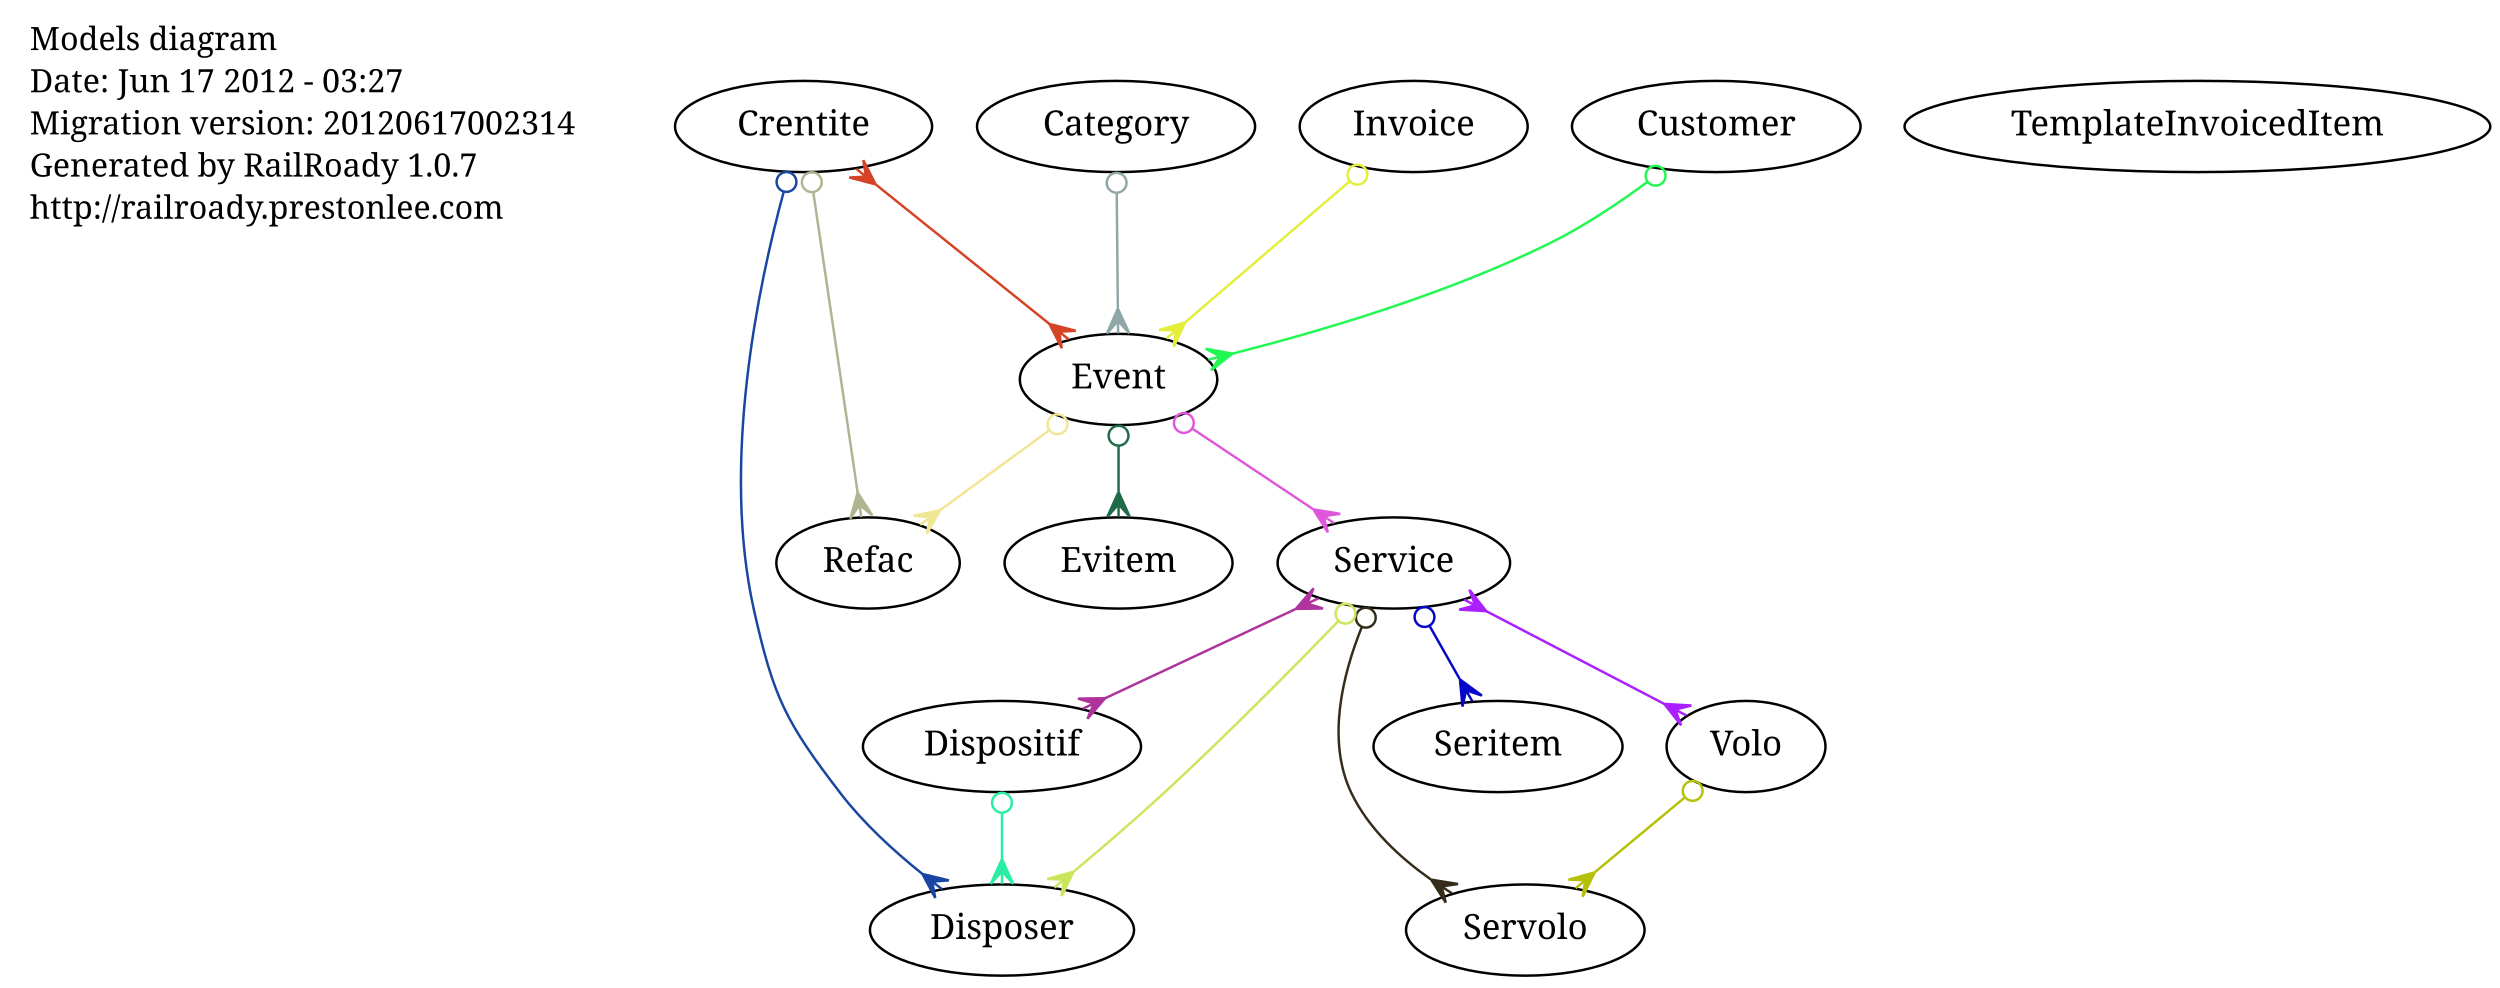
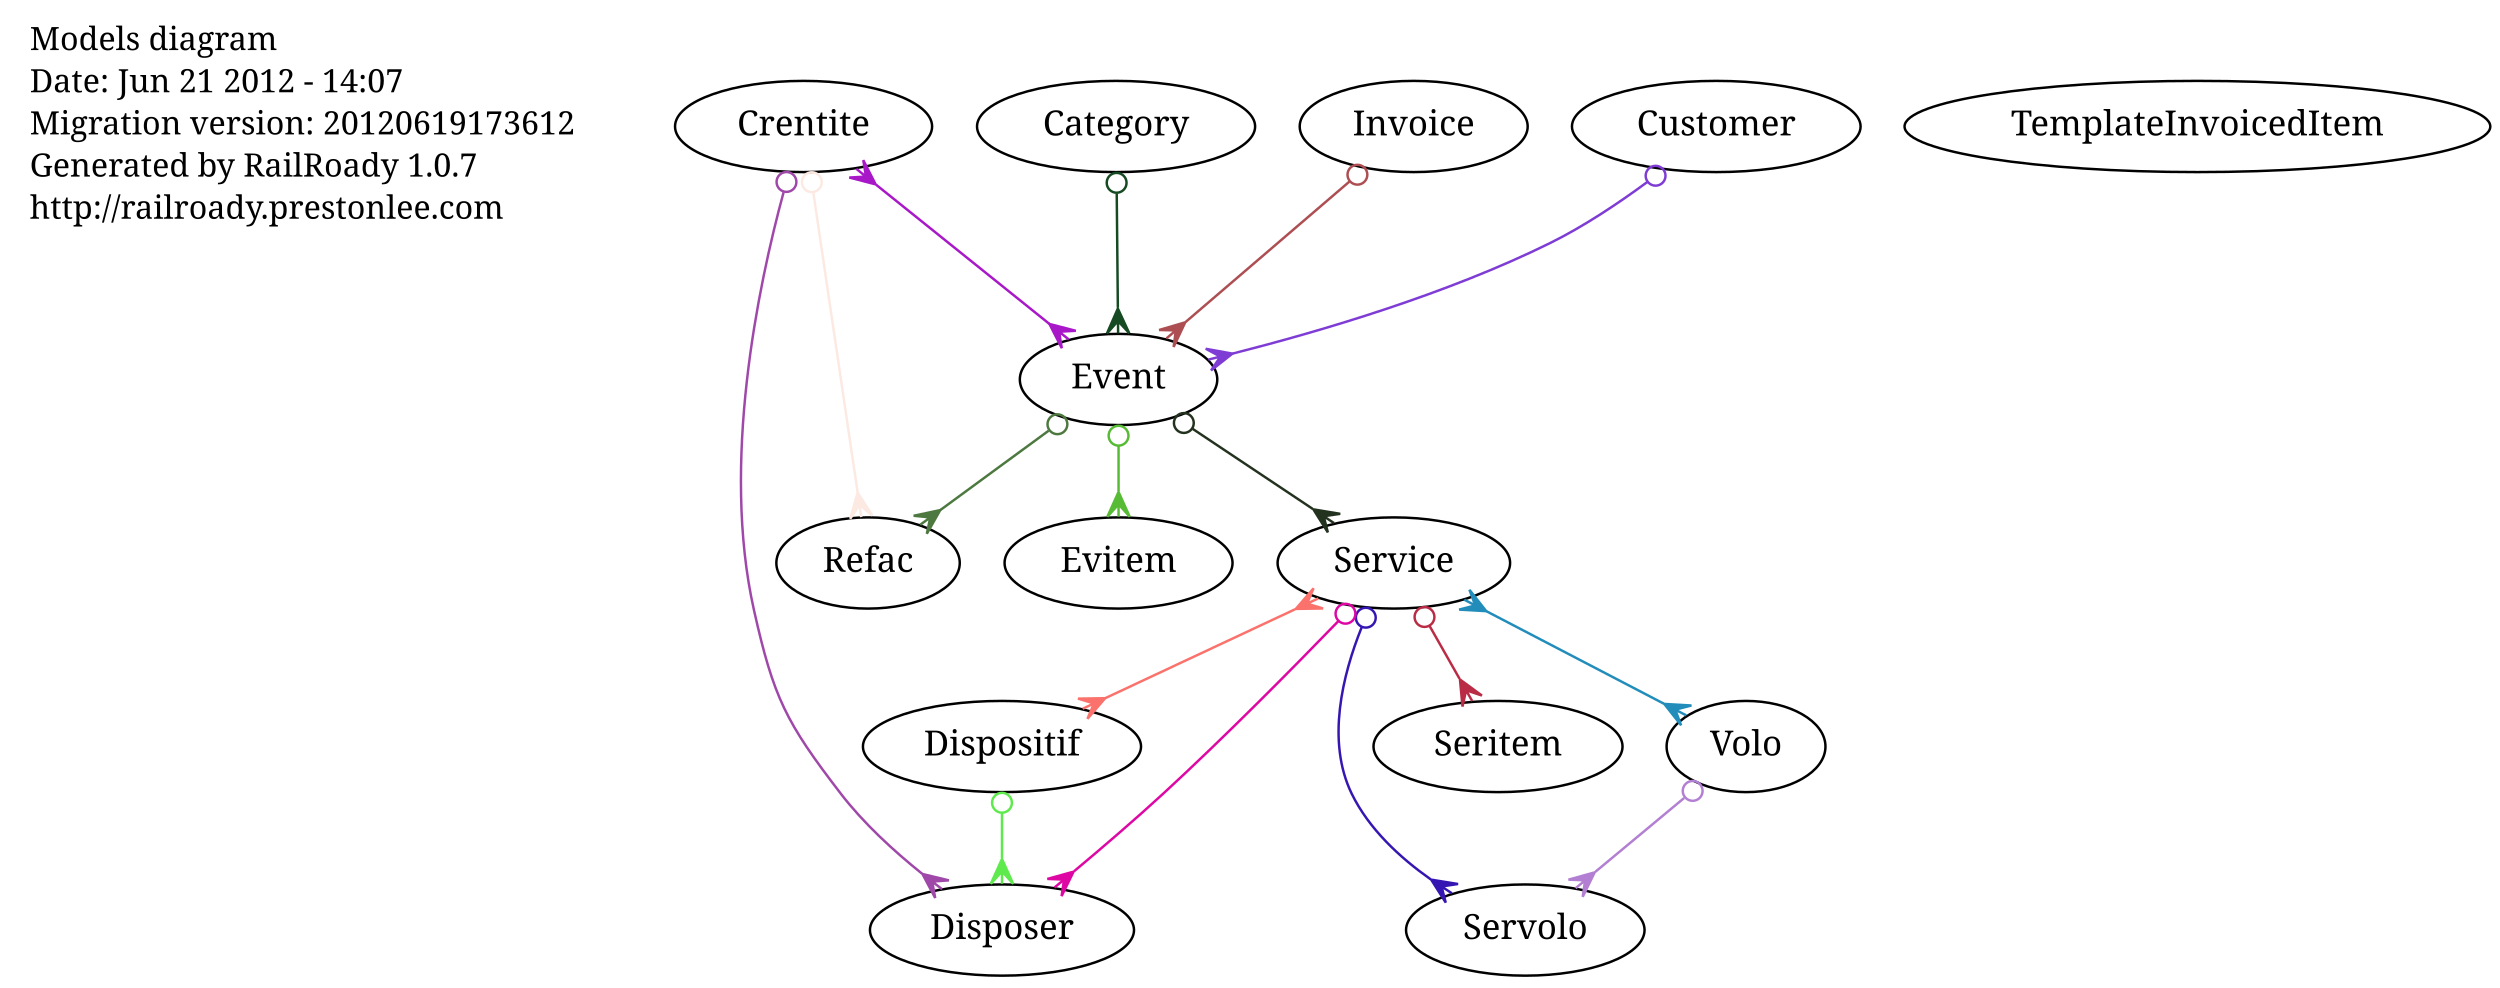
<svg xmlns="http://www.w3.org/2000/svg" width="1008pt" height="398pt" viewBox="0.00 0.00 1008.00 398.00">
  <g id="graph1" class="graph" transform="scale(1 1) rotate(0) translate(4 394)">
    <polygon fill="white" stroke="white" points="-4,5 -4,-394 1005,-394 1005,5 -4,5" />
    <g id="node1" class="node">
      <text text-anchor="start" x="8" y="-373.8" font-family="Times Roman,serif" font-size="13.00">Models diagram</text>
-       <text text-anchor="start" x="8" y="-356.8" font-family="Times Roman,serif" font-size="13.00">Date: Jun 17 2012 - 03:27</text>
-       <text text-anchor="start" x="8" y="-339.8" font-family="Times Roman,serif" font-size="13.00">Migration version: 20120617002314</text>
+       <text text-anchor="start" x="8" y="-356.8" font-family="Times Roman,serif" font-size="13.00">Date: Jun 21 2012 - 14:07</text>
+       <text text-anchor="start" x="8" y="-339.8" font-family="Times Roman,serif" font-size="13.00">Migration version: 20120619173612</text>
      <text text-anchor="start" x="8" y="-322.8" font-family="Times Roman,serif" font-size="13.00">Generated by RailRoady 1.0.7</text>
      <text text-anchor="start" x="8" y="-305.8" font-family="Times Roman,serif" font-size="13.00">http://railroady.prestonlee.com</text>
    </g>
    <g id="node2" class="node">
      <ellipse fill="none" stroke="black" cx="611" cy="-19" rx="48.083" ry="18.385" />
      <text text-anchor="middle" x="611" y="-15.4" font-family="Times Roman,serif" font-size="14.00">Servolo</text>
    </g>
    <g id="node3" class="node">
      <ellipse fill="none" stroke="black" cx="346" cy="-167" rx="36.977" ry="18.385" />
      <text text-anchor="middle" x="346" y="-163.4" font-family="Times Roman,serif" font-size="14.00">Refac</text>
    </g>
    <g id="node4" class="node">
      <ellipse fill="none" stroke="black" cx="447" cy="-167" rx="45.962" ry="18.385" />
      <text text-anchor="middle" x="447" y="-163.4" font-family="Times Roman,serif" font-size="14.00">Evitem</text>
    </g>
    <g id="node5" class="node">
      <ellipse fill="none" stroke="black" cx="688" cy="-343" rx="58.188" ry="18.385" />
      <text text-anchor="middle" x="688" y="-339.4" font-family="Times Roman,serif" font-size="14.00">Customer</text>
    </g>
    <g id="node13" class="node">
      <ellipse fill="none" stroke="black" cx="447" cy="-241" rx="39.807" ry="18.385" />
      <text text-anchor="middle" x="447" y="-237.4" font-family="Times Roman,serif" font-size="14.00">Event</text>
    </g>
    <g id="edge2" class="edge">
-       <path fill="none" stroke="#21f852" d="M660.182,-320.613C648.571,-312.051 634.63,-302.735 621,-296 579.59,-275.538 528.912,-260.544 492.953,-251.426" />
-       <ellipse fill="none" stroke="#21f852" cx="663.533" cy="-323.137" rx="4" ry="4" />
-       <polygon fill="#21f852" stroke="#21f852" points="492.927,-251.42 484.305,-244.644 488.074,-250.215 483.221,-249.011 483.221,-249.011 483.221,-249.011 488.074,-250.215 482.137,-253.378 492.927,-251.42 492.927,-251.42" />
+       <path fill="none" stroke="#7e3cd5" d="M660.182,-320.613C648.571,-312.051 634.63,-302.735 621,-296 579.59,-275.538 528.912,-260.544 492.953,-251.426" />
+       <ellipse fill="none" stroke="#7e3cd5" cx="663.533" cy="-323.137" rx="4" ry="4" />
+       <polygon fill="#7e3cd5" stroke="#7e3cd5" points="492.927,-251.42 484.305,-244.644 488.074,-250.215 483.221,-249.011 483.221,-249.011 483.221,-249.011 488.074,-250.215 482.137,-253.378 492.927,-251.42 492.927,-251.42" />
    </g>
    <g id="node6" class="node">
      <ellipse fill="none" stroke="black" cx="558" cy="-167" rx="46.877" ry="18.385" />
      <text text-anchor="middle" x="558" y="-163.4" font-family="Times Roman,serif" font-size="14.00">Service</text>
    </g>
    <g id="edge8" class="edge">
-       <path fill="none" stroke="#362c1a" d="M545.033,-141.081C537.271,-121.752 530.721,-95.148 541,-74 547.862,-59.882 560.296,-48.31 572.802,-39.485" />
-       <ellipse fill="none" stroke="#362c1a" cx="546.692" cy="-144.948" rx="4" ry="4" />
-       <polygon fill="#362c1a" stroke="#362c1a" points="573.054,-39.319 583.88,-37.575 577.229,-36.568 581.404,-33.817 581.404,-33.817 581.404,-33.817 577.229,-36.568 578.928,-30.059 573.054,-39.319 573.054,-39.319" />
+       <path fill="none" stroke="#3616b2" d="M545.033,-141.081C537.271,-121.752 530.721,-95.148 541,-74 547.862,-59.882 560.296,-48.31 572.802,-39.485" />
+       <ellipse fill="none" stroke="#3616b2" cx="546.692" cy="-144.948" rx="4" ry="4" />
+       <polygon fill="#3616b2" stroke="#3616b2" points="573.054,-39.319 583.88,-37.575 577.229,-36.568 581.404,-33.817 581.404,-33.817 581.404,-33.817 577.229,-36.568 578.928,-30.059 573.054,-39.319 573.054,-39.319" />
    </g>
    <g id="node7" class="node">
      <ellipse fill="none" stroke="black" cx="400" cy="-19" rx="53.238" ry="18.385" />
      <text text-anchor="middle" x="400" y="-15.4" font-family="Times Roman,serif" font-size="14.00">Disposer</text>
    </g>
    <g id="edge12" class="edge">
-       <path fill="none" stroke="#cae65c" d="M535.582,-143.521C517.06,-124.384 489.866,-96.88 465,-74 453.533,-63.449 440.488,-52.261 429.11,-42.751" />
-       <ellipse fill="none" stroke="#cae65c" cx="538.5" cy="-146.545" rx="4" ry="4" />
-       <polygon fill="#cae65c" stroke="#cae65c" points="428.859,-42.542 424.039,-32.693 425.012,-39.349 421.165,-36.155 421.165,-36.155 421.165,-36.155 425.012,-39.349 418.29,-39.617 428.859,-42.542 428.859,-42.542" />
+       <path fill="none" stroke="#de07a4" d="M535.582,-143.521C517.06,-124.384 489.866,-96.88 465,-74 453.533,-63.449 440.488,-52.261 429.11,-42.751" />
+       <ellipse fill="none" stroke="#de07a4" cx="538.5" cy="-146.545" rx="4" ry="4" />
+       <polygon fill="#de07a4" stroke="#de07a4" points="428.859,-42.542 424.039,-32.693 425.012,-39.349 421.165,-36.155 421.165,-36.155 421.165,-36.155 425.012,-39.349 418.29,-39.617 428.859,-42.542 428.859,-42.542" />
    </g>
    <g id="node9" class="node">
      <ellipse fill="none" stroke="black" cx="400" cy="-93" rx="56.068" ry="18.385" />
      <text text-anchor="middle" x="400" y="-89.4" font-family="Times Roman,serif" font-size="14.00">Dispositif</text>
    </g>
    <g id="edge10" class="edge">
-       <path fill="none" stroke="#ae339d" d="M518.171,-148.346C494.803,-137.401 465.313,-123.59 441.639,-112.502" />
-       <polygon fill="#ae339d" stroke="#ae339d" points="518.48,-148.491 525.627,-156.807 523.008,-150.611 527.536,-152.732 527.536,-152.732 527.536,-152.732 523.008,-150.611 529.445,-148.657 518.48,-148.491 518.48,-148.491" />
-       <polygon fill="#ae339d" stroke="#ae339d" points="441.602,-112.485 434.455,-104.168 437.074,-110.364 432.546,-108.243 432.546,-108.243 432.546,-108.243 437.074,-110.364 430.637,-112.318 441.602,-112.485 441.602,-112.485" />
+       <path fill="none" stroke="#fb726c" d="M518.171,-148.346C494.803,-137.401 465.313,-123.59 441.639,-112.502" />
+       <polygon fill="#fb726c" stroke="#fb726c" points="518.48,-148.491 525.627,-156.807 523.008,-150.611 527.536,-152.732 527.536,-152.732 527.536,-152.732 523.008,-150.611 529.445,-148.657 518.48,-148.491 518.48,-148.491" />
+       <polygon fill="#fb726c" stroke="#fb726c" points="441.602,-112.485 434.455,-104.168 437.074,-110.364 432.546,-108.243 432.546,-108.243 432.546,-108.243 437.074,-110.364 430.637,-112.318 441.602,-112.485 441.602,-112.485" />
    </g>
    <g id="node14" class="node">
      <ellipse fill="none" stroke="black" cx="700" cy="-93" rx="32.026" ry="18.385" />
      <text text-anchor="middle" x="700" y="-89.4" font-family="Times Roman,serif" font-size="14.00">Volo</text>
    </g>
    <g id="edge6" class="edge">
-       <path fill="none" stroke="#ab20fe" d="M595.407,-147.506C617.597,-135.942 645.478,-121.413 666.872,-110.264" />
-       <polygon fill="#ab20fe" stroke="#ab20fe" points="595.263,-147.581 584.315,-148.212 590.829,-149.892 586.395,-152.203 586.395,-152.203 586.395,-152.203 590.829,-149.892 588.474,-156.193 595.263,-147.581 595.263,-147.581" />
-       <polygon fill="#ab20fe" stroke="#ab20fe" points="667.036,-110.178 677.984,-109.548 671.47,-107.868 675.904,-105.557 675.904,-105.557 675.904,-105.557 671.47,-107.868 673.824,-101.566 667.036,-110.178 667.036,-110.178" />
+       <path fill="none" stroke="#228dba" d="M595.407,-147.506C617.597,-135.942 645.478,-121.413 666.872,-110.264" />
+       <polygon fill="#228dba" stroke="#228dba" points="595.263,-147.581 584.315,-148.212 590.829,-149.892 586.395,-152.203 586.395,-152.203 586.395,-152.203 590.829,-149.892 588.474,-156.193 595.263,-147.581 595.263,-147.581" />
+       <polygon fill="#228dba" stroke="#228dba" points="667.036,-110.178 677.984,-109.548 671.47,-107.868 675.904,-105.557 675.904,-105.557 675.904,-105.557 671.47,-107.868 673.824,-101.566 667.036,-110.178 667.036,-110.178" />
    </g>
    <g id="node15" class="node">
      <ellipse fill="none" stroke="black" cx="600" cy="-93" rx="50.205" ry="18.385" />
      <text text-anchor="middle" x="600" y="-89.4" font-family="Times Roman,serif" font-size="14.00">Seritem</text>
    </g>
    <g id="edge4" class="edge">
-       <path fill="none" stroke="#0606ca" d="M572.349,-141.718C576.241,-134.862 580.472,-127.407 584.427,-120.438" />
-       <ellipse fill="none" stroke="#0606ca" cx="570.356" cy="-145.229" rx="4" ry="4" />
-       <polygon fill="#0606ca" stroke="#0606ca" points="584.656,-120.035 593.505,-113.559 587.124,-115.687 589.592,-111.338 589.592,-111.338 589.592,-111.338 587.124,-115.687 585.678,-109.117 584.656,-120.035 584.656,-120.035" />
+       <path fill="none" stroke="#ba2c46" d="M572.349,-141.718C576.241,-134.862 580.472,-127.407 584.427,-120.438" />
+       <ellipse fill="none" stroke="#ba2c46" cx="570.356" cy="-145.229" rx="4" ry="4" />
+       <polygon fill="#ba2c46" stroke="#ba2c46" points="584.656,-120.035 593.505,-113.559 587.124,-115.687 589.592,-111.338 589.592,-111.338 589.592,-111.338 587.124,-115.687 585.678,-109.117 584.656,-120.035 584.656,-120.035" />
    </g>
    <g id="node8" class="node">
      <ellipse fill="none" stroke="black" cx="446" cy="-343" rx="56.068" ry="18.385" />
      <text text-anchor="middle" x="446" y="-339.4" font-family="Times Roman,serif" font-size="14.00">Category</text>
    </g>
    <g id="edge14" class="edge">
-       <path fill="none" stroke="#90a7a7" d="M446.265,-316.015C446.404,-301.835 446.574,-284.445 446.716,-269.98" />
-       <ellipse fill="none" stroke="#90a7a7" cx="446.223" cy="-320.292" rx="4" ry="4" />
-       <polygon fill="#90a7a7" stroke="#90a7a7" points="446.72,-269.589 451.318,-259.634 446.769,-264.59 446.818,-259.59 446.818,-259.59 446.818,-259.59 446.769,-264.59 442.318,-259.546 446.72,-269.589 446.72,-269.589" />
+       <path fill="none" stroke="#154a23" d="M446.265,-316.015C446.404,-301.835 446.574,-284.445 446.716,-269.98" />
+       <ellipse fill="none" stroke="#154a23" cx="446.223" cy="-320.292" rx="4" ry="4" />
+       <polygon fill="#154a23" stroke="#154a23" points="446.72,-269.589 451.318,-259.634 446.769,-264.59 446.818,-259.59 446.818,-259.59 446.818,-259.59 446.769,-264.59 442.318,-259.546 446.72,-269.589 446.72,-269.589" />
    </g>
    <g id="edge16" class="edge">
-       <path fill="none" stroke="#2beea4" d="M400,-66.309C400,-60.377 400,-54.061 400,-48.04" />
-       <ellipse fill="none" stroke="#2beea4" cx="400" cy="-70.327" rx="4" ry="4" />
-       <polygon fill="#2beea4" stroke="#2beea4" points="400,-47.667 404.5,-37.667 400,-42.667 400,-37.667 400,-37.667 400,-37.667 400,-42.667 395.5,-37.667 400,-47.667 400,-47.667" />
+       <path fill="none" stroke="#5eea4d" d="M400,-66.309C400,-60.377 400,-54.061 400,-48.04" />
+       <ellipse fill="none" stroke="#5eea4d" cx="400" cy="-70.327" rx="4" ry="4" />
+       <polygon fill="#5eea4d" stroke="#5eea4d" points="400,-47.667 404.5,-37.667 400,-42.667 400,-37.667 400,-37.667 400,-37.667 400,-42.667 395.5,-37.667 400,-47.667 400,-47.667" />
    </g>
    <g id="node10" class="node">
      <ellipse fill="none" stroke="black" cx="882" cy="-343" rx="118.087" ry="18.385" />
      <text text-anchor="middle" x="882" y="-339.4" font-family="Times Roman,serif" font-size="14.00">TemplateInvoicedItem</text>
    </g>
    <g id="node11" class="node">
      <ellipse fill="none" stroke="black" cx="320" cy="-343" rx="51.828" ry="18.385" />
      <text text-anchor="middle" x="320" y="-339.4" font-family="Times Roman,serif" font-size="14.00">Crentite</text>
    </g>
    <g id="edge22" class="edge">
-       <path fill="none" stroke="#afb491" d="M323.932,-316.381C328.741,-283.832 336.847,-228.961 341.782,-195.555" />
-       <ellipse fill="none" stroke="#afb491" cx="323.318" cy="-320.541" rx="4" ry="4" />
-       <polygon fill="#afb491" stroke="#afb491" points="341.803,-195.411 347.716,-186.176 342.534,-190.465 343.264,-185.519 343.264,-185.519 343.264,-185.519 342.534,-190.465 338.813,-184.861 341.803,-195.411 341.803,-195.411" />
+       <path fill="none" stroke="#fce9e2" d="M323.932,-316.381C328.741,-283.832 336.847,-228.961 341.782,-195.555" />
+       <ellipse fill="none" stroke="#fce9e2" cx="323.318" cy="-320.541" rx="4" ry="4" />
+       <polygon fill="#fce9e2" stroke="#fce9e2" points="341.803,-195.411 347.716,-186.176 342.534,-190.465 343.264,-185.519 343.264,-185.519 343.264,-185.519 342.534,-190.465 338.813,-184.861 341.803,-195.411 341.803,-195.411" />
    </g>
    <g id="edge18" class="edge">
-       <path fill="none" stroke="#1946a1" d="M311.951,-316.503C301.665,-278.691 286.69,-207.271 300,-148 307.971,-112.502 312.833,-102.849 335,-74 344.205,-62.021 356.419,-50.841 367.773,-41.731" />
-       <ellipse fill="none" stroke="#1946a1" cx="313.11" cy="-320.634" rx="4" ry="4" />
-       <polygon fill="#1946a1" stroke="#1946a1" points="367.93,-41.61 378.59,-39.038 371.881,-38.546 375.833,-35.482 375.833,-35.482 375.833,-35.482 371.881,-38.546 373.075,-31.926 367.93,-41.61 367.93,-41.61" />
+       <path fill="none" stroke="#9f48a9" d="M311.951,-316.503C301.665,-278.691 286.69,-207.271 300,-148 307.971,-112.502 312.833,-102.849 335,-74 344.205,-62.021 356.419,-50.841 367.773,-41.731" />
+       <ellipse fill="none" stroke="#9f48a9" cx="313.11" cy="-320.634" rx="4" ry="4" />
+       <polygon fill="#9f48a9" stroke="#9f48a9" points="367.93,-41.61 378.59,-39.038 371.881,-38.546 375.833,-35.482 375.833,-35.482 375.833,-35.482 371.881,-38.546 373.075,-31.926 367.93,-41.61 367.93,-41.61" />
    </g>
    <g id="edge20" class="edge">
-       <path fill="none" stroke="#d44325" d="M349.26,-319.5C370.275,-302.622 398.428,-280.011 419.12,-263.392" />
-       <polygon fill="#d44325" stroke="#d44325" points="349.054,-319.666 338.439,-322.419 345.155,-322.797 341.257,-325.927 341.257,-325.927 341.257,-325.927 345.155,-322.797 344.075,-329.436 349.054,-319.666 349.054,-319.666" />
-       <polygon fill="#d44325" stroke="#d44325" points="419.136,-263.379 429.75,-260.626 423.034,-260.248 426.932,-257.117 426.932,-257.117 426.932,-257.117 423.034,-260.248 424.114,-253.609 419.136,-263.379 419.136,-263.379" />
+       <path fill="none" stroke="#a818c8" d="M349.26,-319.5C370.275,-302.622 398.428,-280.011 419.12,-263.392" />
+       <polygon fill="#a818c8" stroke="#a818c8" points="349.054,-319.666 338.439,-322.419 345.155,-322.797 341.257,-325.927 341.257,-325.927 341.257,-325.927 345.155,-322.797 344.075,-329.436 349.054,-319.666 349.054,-319.666" />
+       <polygon fill="#a818c8" stroke="#a818c8" points="419.136,-263.379 429.75,-260.626 423.034,-260.248 426.932,-257.117 426.932,-257.117 426.932,-257.117 423.034,-260.248 424.114,-253.609 419.136,-263.379 419.136,-263.379" />
    </g>
    <g id="node12" class="node">
      <ellipse fill="none" stroke="black" cx="566" cy="-343" rx="45.962" ry="18.385" />
      <text text-anchor="middle" x="566" y="-339.4" font-family="Times Roman,serif" font-size="14.00">Invoice</text>
    </g>
    <g id="edge24" class="edge">
-       <path fill="none" stroke="#e4ef3b" d="M540.06,-320.766C520.529,-304.025 493.828,-281.139 474.036,-264.173" />
-       <ellipse fill="none" stroke="#e4ef3b" cx="543.313" cy="-323.554" rx="4" ry="4" />
-       <polygon fill="#e4ef3b" stroke="#e4ef3b" points="473.877,-264.038 469.213,-254.113 470.081,-260.784 466.285,-257.53 466.285,-257.53 466.285,-257.53 470.081,-260.784 463.356,-260.946 473.877,-264.038 473.877,-264.038" />
+       <path fill="none" stroke="#ad4e52" d="M540.06,-320.766C520.529,-304.025 493.828,-281.139 474.036,-264.173" />
+       <ellipse fill="none" stroke="#ad4e52" cx="543.313" cy="-323.554" rx="4" ry="4" />
+       <polygon fill="#ad4e52" stroke="#ad4e52" points="473.877,-264.038 469.213,-254.113 470.081,-260.784 466.285,-257.53 466.285,-257.53 466.285,-257.53 470.081,-260.784 463.356,-260.946 473.877,-264.038 473.877,-264.038" />
    </g>
    <g id="edge30" class="edge">
-       <path fill="none" stroke="#f1e694" d="M418.814,-220.349C405.223,-210.391 388.931,-198.455 375.208,-188.4" />
-       <ellipse fill="none" stroke="#f1e694" cx="422.354" cy="-222.942" rx="4" ry="4" />
-       <polygon fill="#f1e694" stroke="#f1e694" points="375.109,-188.327 369.702,-178.787 371.076,-185.372 367.042,-182.417 367.042,-182.417 367.042,-182.417 371.076,-185.372 364.383,-186.047 375.109,-188.327 375.109,-188.327" />
+       <path fill="none" stroke="#4d7940" d="M418.814,-220.349C405.223,-210.391 388.931,-198.455 375.208,-188.4" />
+       <ellipse fill="none" stroke="#4d7940" cx="422.354" cy="-222.942" rx="4" ry="4" />
+       <polygon fill="#4d7940" stroke="#4d7940" points="375.109,-188.327 369.702,-178.787 371.076,-185.372 367.042,-182.417 367.042,-182.417 367.042,-182.417 371.076,-185.372 364.383,-186.047 375.109,-188.327 375.109,-188.327" />
    </g>
    <g id="edge28" class="edge">
-       <path fill="none" stroke="#1f6b4a" d="M447,-214.309C447,-208.377 447,-202.061 447,-196.04" />
-       <ellipse fill="none" stroke="#1f6b4a" cx="447" cy="-218.327" rx="4" ry="4" />
-       <polygon fill="#1f6b4a" stroke="#1f6b4a" points="447,-195.667 451.5,-185.667 447,-190.667 447,-185.667 447,-185.667 447,-185.667 447,-190.667 442.5,-185.667 447,-195.667 447,-195.667" />
+       <path fill="none" stroke="#58bb36" d="M447,-214.309C447,-208.377 447,-202.061 447,-196.04" />
+       <ellipse fill="none" stroke="#58bb36" cx="447" cy="-218.327" rx="4" ry="4" />
+       <polygon fill="#58bb36" stroke="#58bb36" points="447,-195.667 451.5,-185.667 447,-190.667 447,-185.667 447,-185.667 447,-185.667 447,-190.667 442.5,-185.667 447,-195.667 447,-195.667" />
    </g>
    <g id="edge26" class="edge">
-       <path fill="none" stroke="#df58dc" d="M476.851,-221.099C491.788,-211.141 509.903,-199.065 525.225,-188.85" />
-       <ellipse fill="none" stroke="#df58dc" cx="473.327" cy="-223.448" rx="4" ry="4" />
-       <polygon fill="#df58dc" stroke="#df58dc" points="525.558,-188.628 536.374,-186.825 529.718,-185.855 533.878,-183.081 533.878,-183.081 533.878,-183.081 529.718,-185.855 531.382,-179.337 525.558,-188.628 525.558,-188.628" />
+       <path fill="none" stroke="#23321f" d="M476.851,-221.099C491.788,-211.141 509.903,-199.065 525.225,-188.85" />
+       <ellipse fill="none" stroke="#23321f" cx="473.327" cy="-223.448" rx="4" ry="4" />
+       <polygon fill="#23321f" stroke="#23321f" points="525.558,-188.628 536.374,-186.825 529.718,-185.855 533.878,-183.081 533.878,-183.081 533.878,-183.081 529.718,-185.855 531.382,-179.337 525.558,-188.628 525.558,-188.628" />
    </g>
    <g id="edge32" class="edge">
-       <path fill="none" stroke="#b5c109" d="M675.058,-72.262C663.937,-63.015 650.782,-52.077 639.295,-42.526" />
-       <ellipse fill="none" stroke="#b5c109" cx="678.483" cy="-75.11" rx="4" ry="4" />
-       <polygon fill="#b5c109" stroke="#b5c109" points="638.968,-42.255 634.156,-32.401 635.124,-39.058 631.279,-35.861 631.279,-35.861 631.279,-35.861 635.124,-39.058 628.402,-39.321 638.968,-42.255 638.968,-42.255" />
+       <path fill="none" stroke="#b27fd3" d="M675.058,-72.262C663.937,-63.015 650.782,-52.077 639.295,-42.526" />
+       <ellipse fill="none" stroke="#b27fd3" cx="678.483" cy="-75.11" rx="4" ry="4" />
+       <polygon fill="#b27fd3" stroke="#b27fd3" points="638.968,-42.255 634.156,-32.401 635.124,-39.058 631.279,-35.861 631.279,-35.861 631.279,-35.861 635.124,-39.058 628.402,-39.321 638.968,-42.255 638.968,-42.255" />
    </g>
  </g>
</svg>
